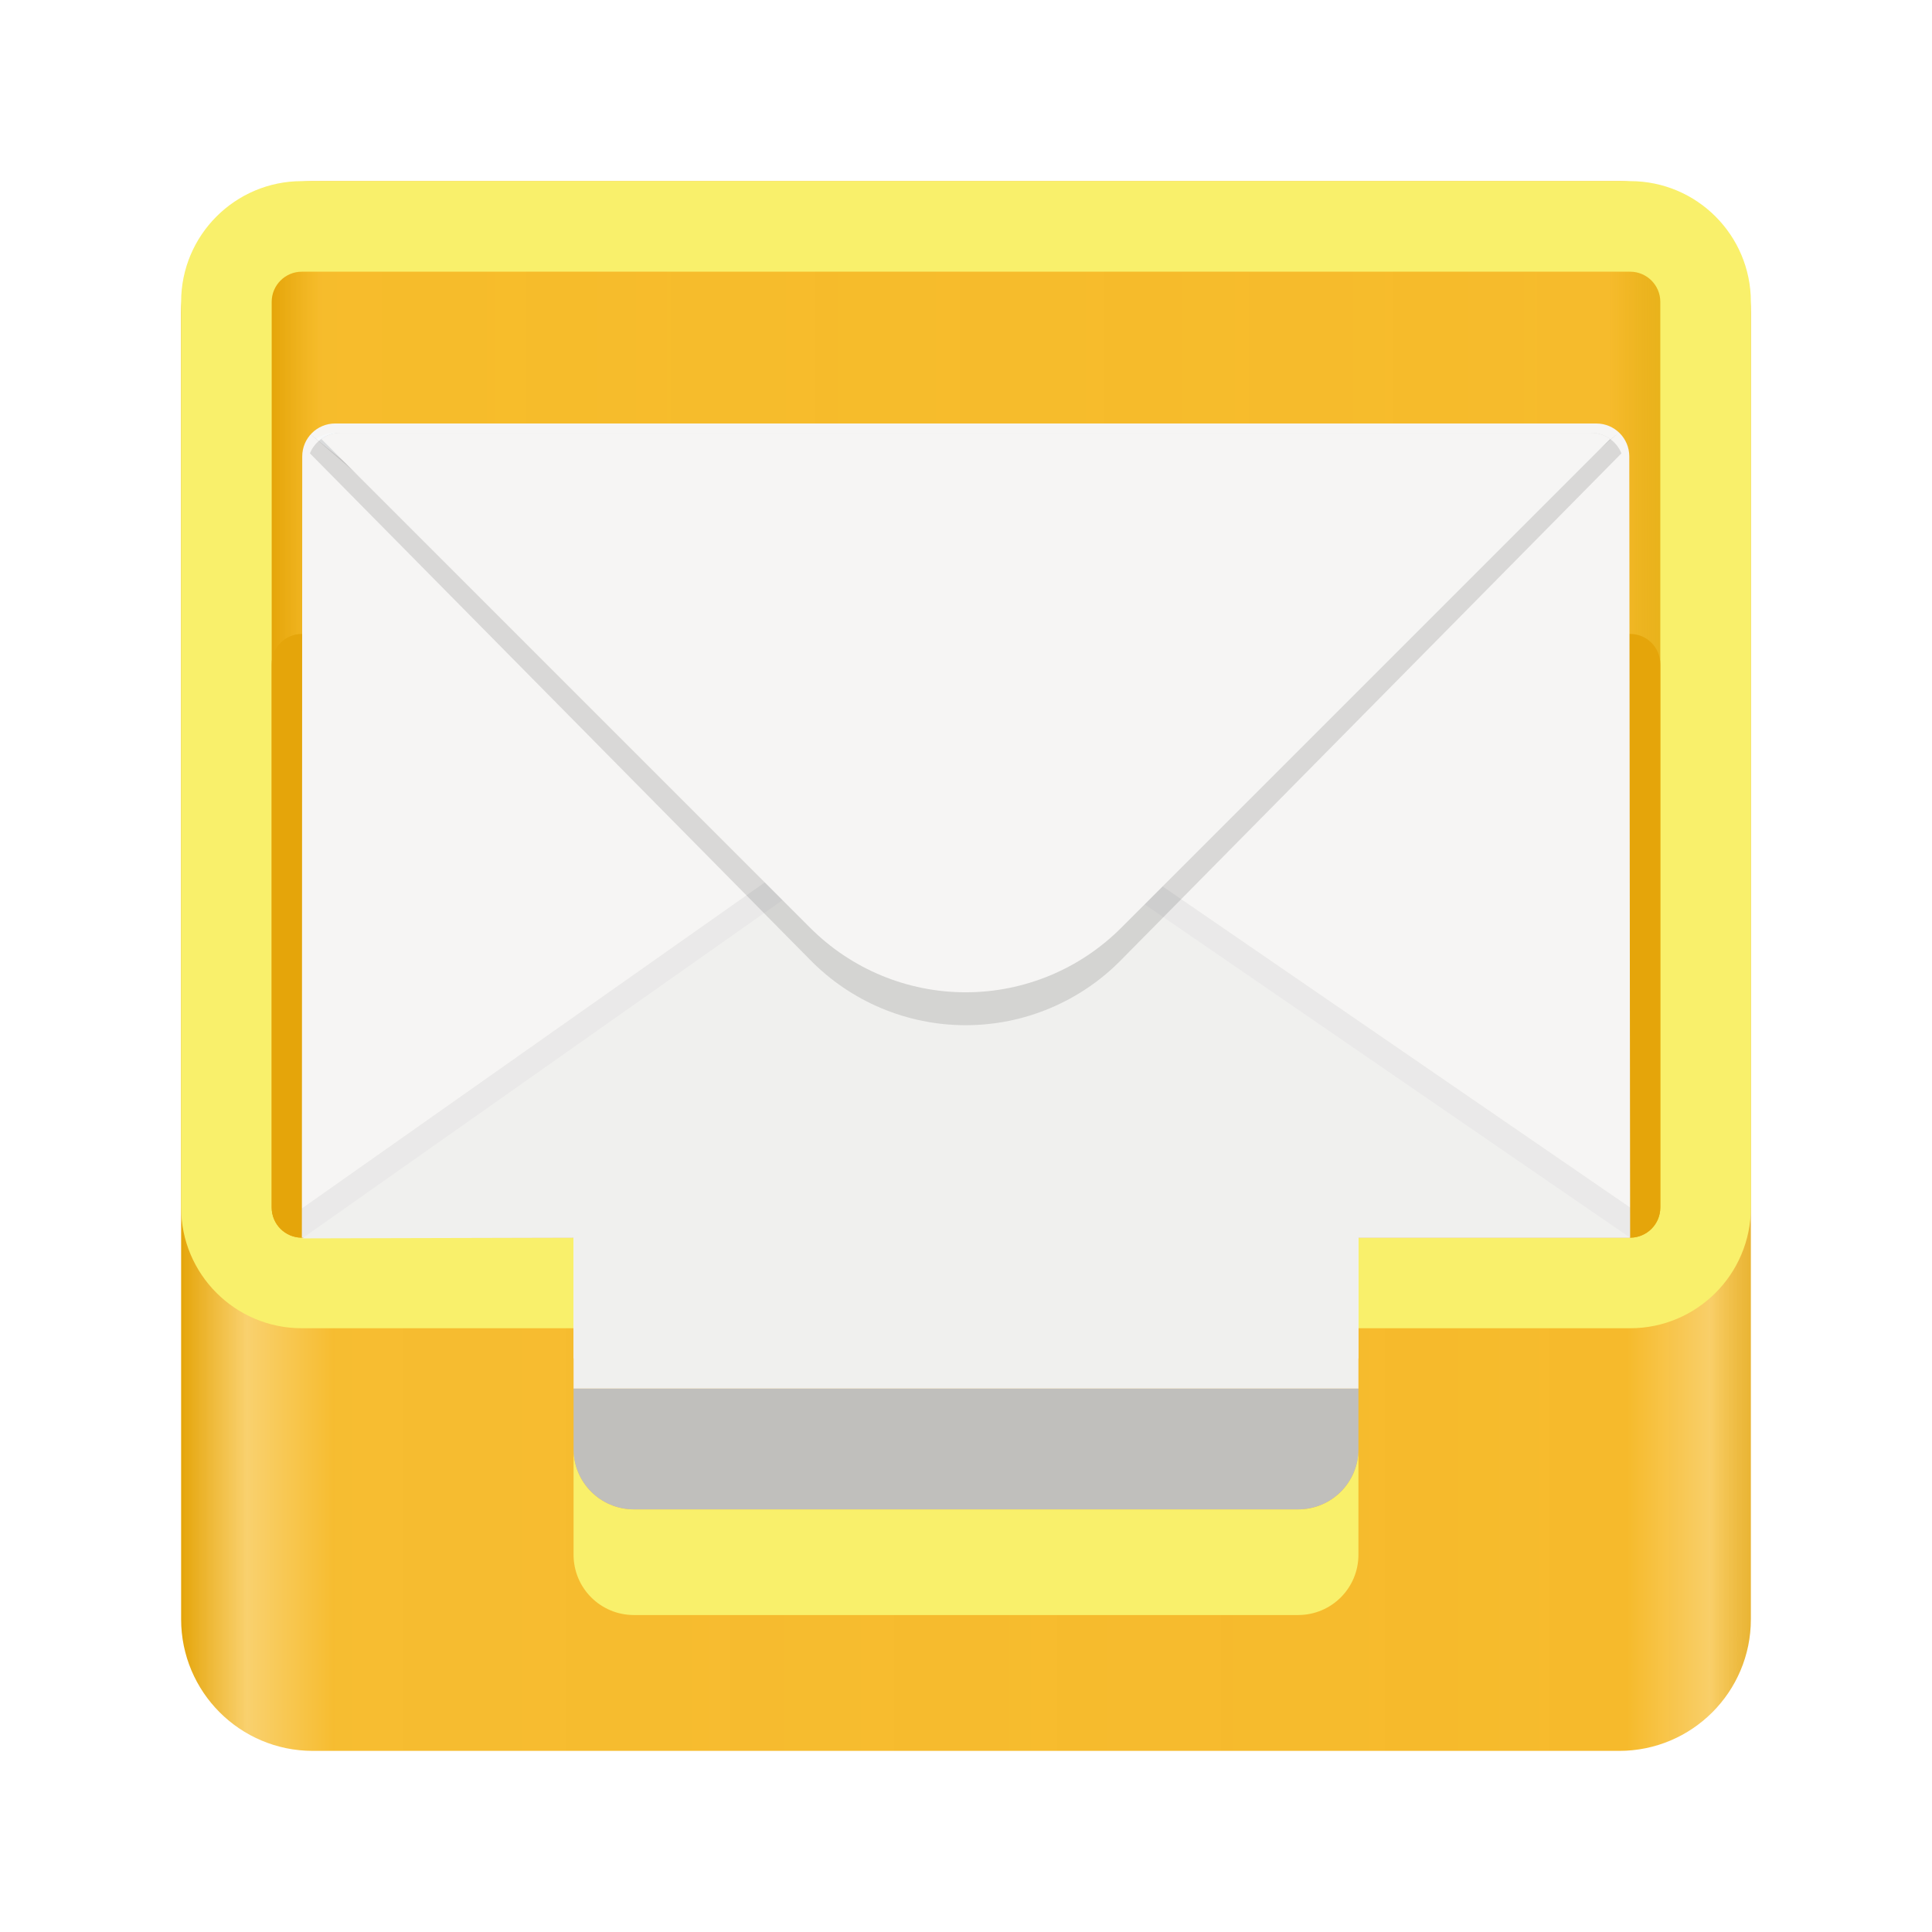
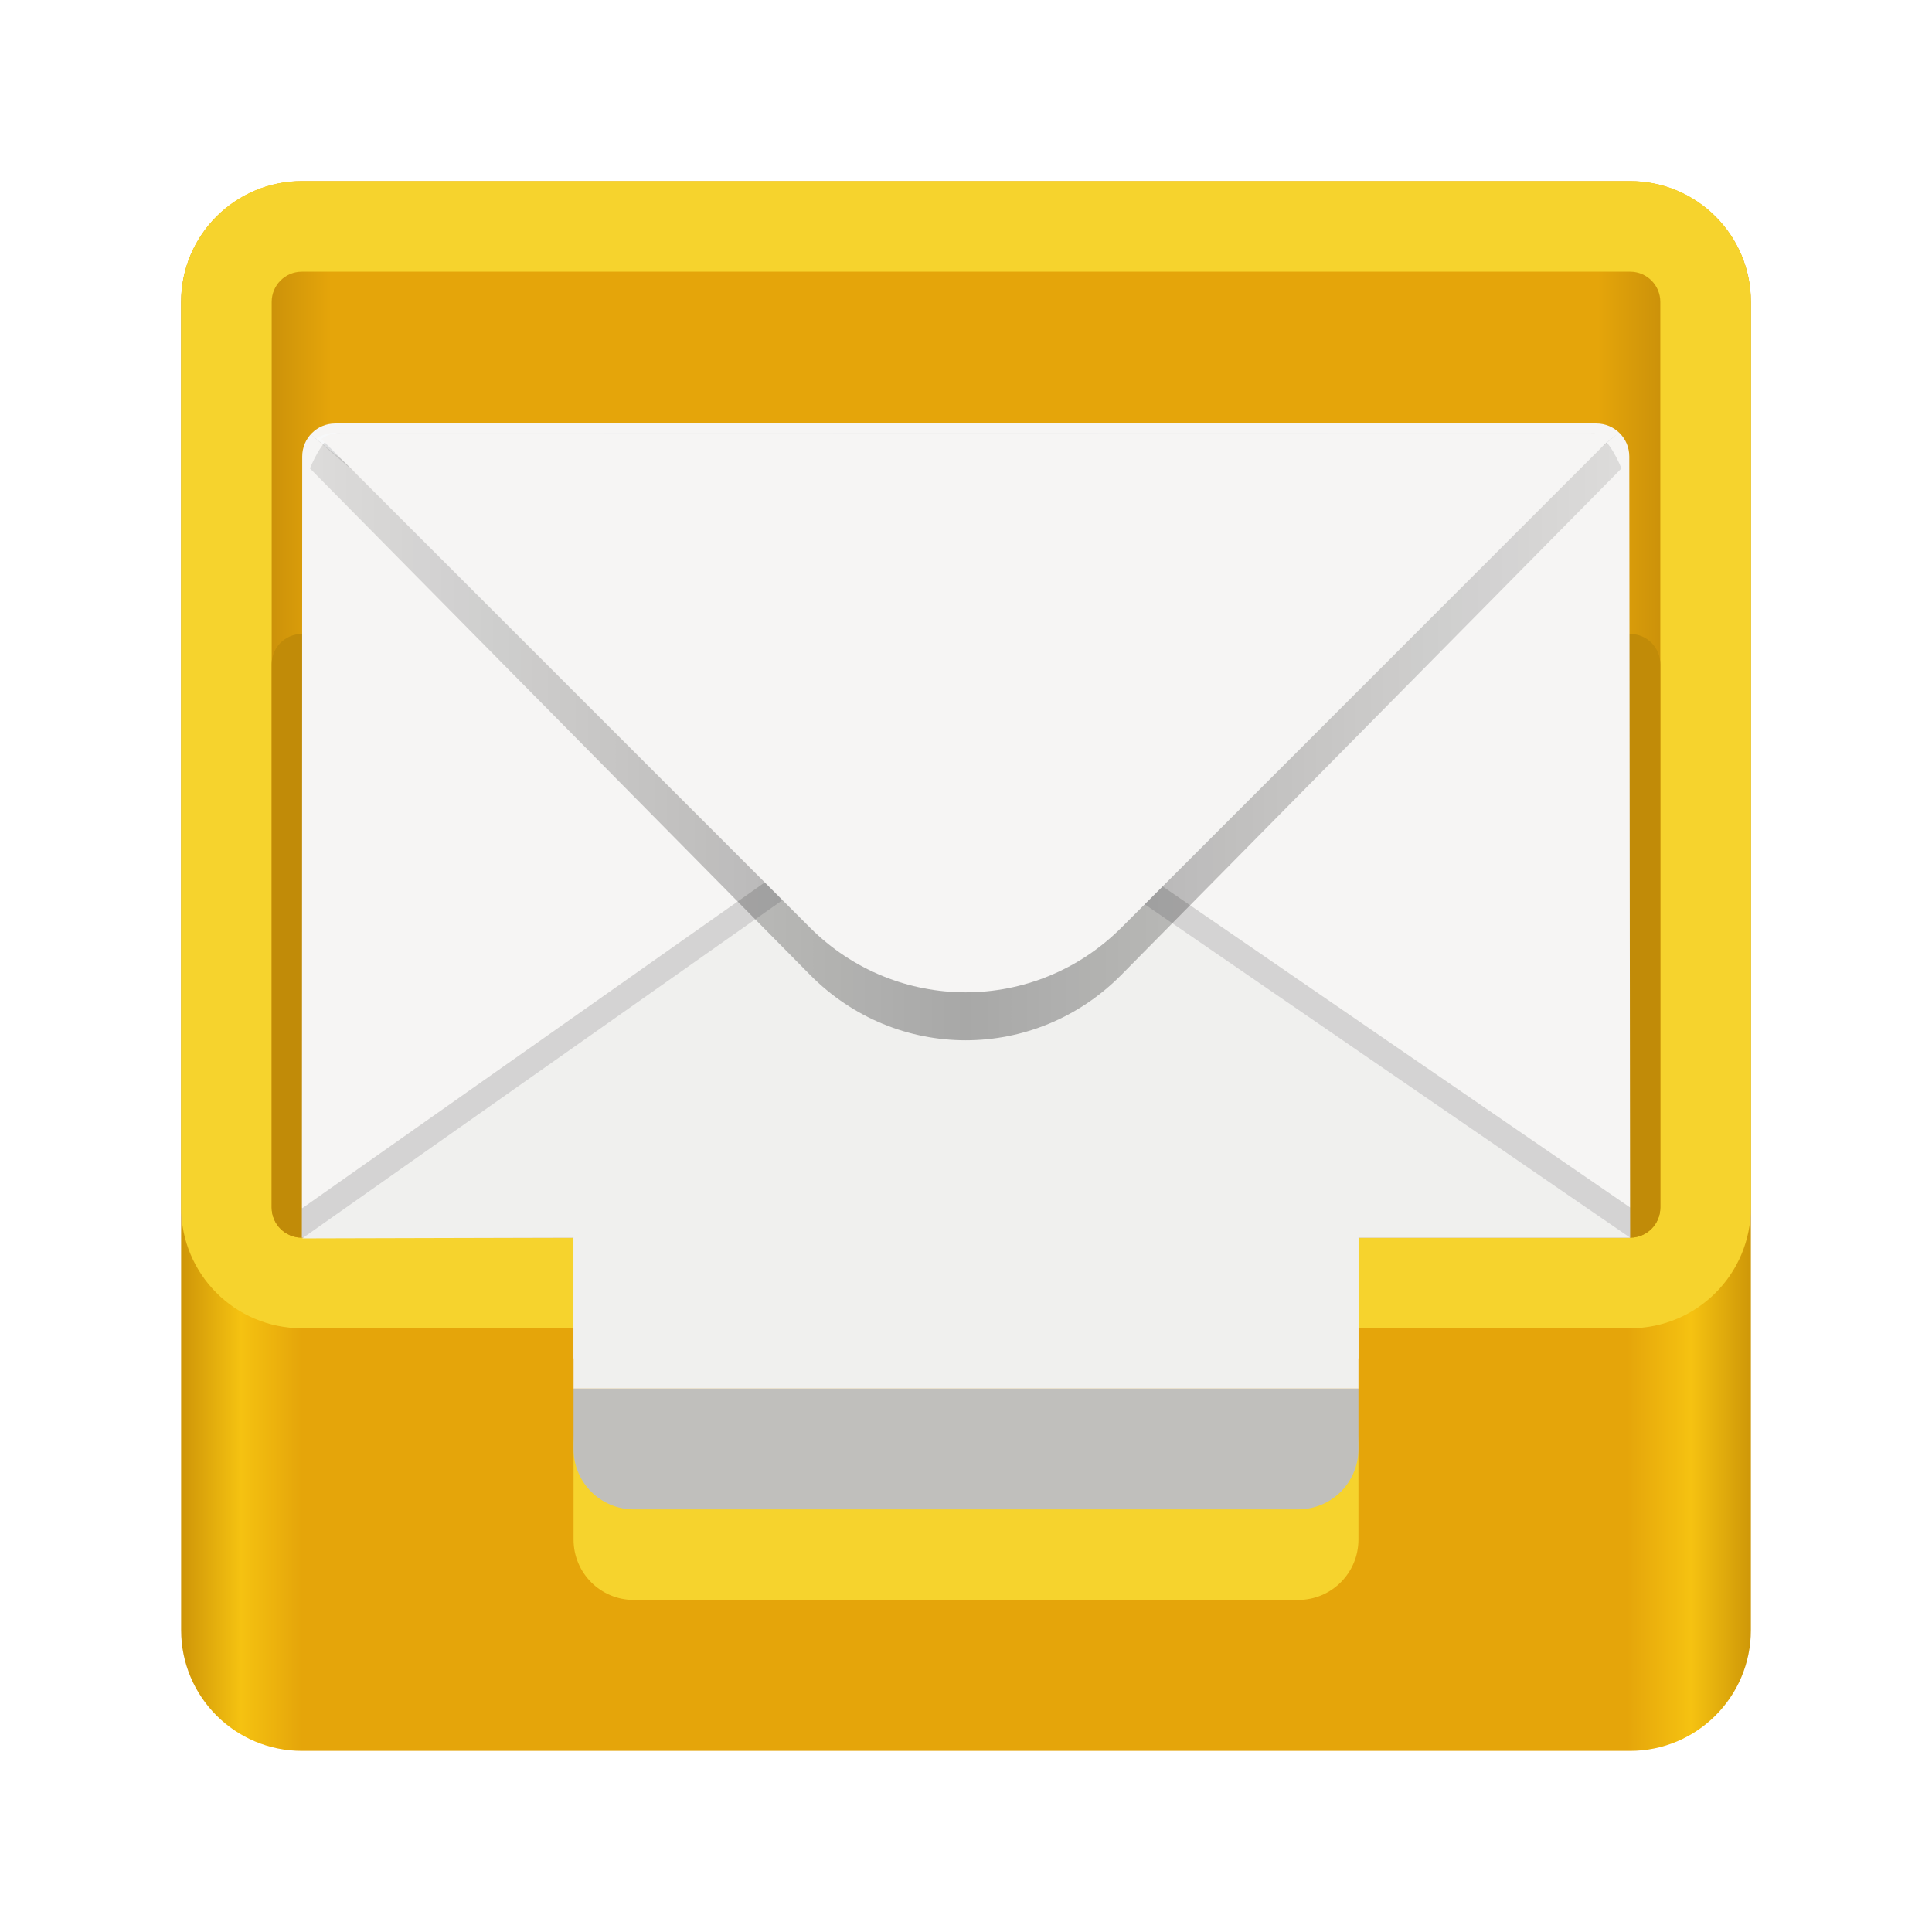
- <svg xmlns="http://www.w3.org/2000/svg" xmlns:xlink="http://www.w3.org/1999/xlink" width="128" height="128" version="1.0">
-   <defs>
-     <linearGradient id="e">
-       <stop offset="0" stop-color="#e5a50a" />
-       <stop offset=".042" stop-color="#f9cf69" stop-opacity=".965" />
-       <stop offset=".097" stop-color="#f6ba29" stop-opacity=".965" />
-       <stop offset=".921" stop-color="#f6ba2b" stop-opacity=".996" />
-       <stop offset=".974" stop-color="#f9cf69" />
-       <stop offset="1" stop-color="#e5a50a" stop-opacity=".828" />
-     </linearGradient>
-     <linearGradient id="d">
-       <stop offset="0" stop-color="#e5a50a" />
-       <stop offset=".035" stop-color="#f6ba29" stop-opacity=".965" />
-       <stop offset=".962" stop-color="#f6bb2c" />
-       <stop offset="1" stop-color="#e5a50a" stop-opacity=".828" />
-     </linearGradient>
-     <linearGradient id="a">
-       <stop offset="0" stop-color="#d5d3cf" />
-       <stop offset="1" stop-color="#f6f5f4" />
-     </linearGradient>
-     <linearGradient id="b">
-       <stop offset="0" stop-color="#d5d3cf" />
-       <stop offset="1" stop-color="#949390" />
-     </linearGradient>
-     <linearGradient id="c">
-       <stop offset="0" stop-color="#9a9996" />
-       <stop offset="1" stop-color="#77767b" />
-     </linearGradient>
-     <linearGradient xlink:href="#d" id="g" x1="18" y1="196.232" x2="110.132" y2="196.232" gradientUnits="userSpaceOnUse" />
-     <linearGradient xlink:href="#e" id="f" gradientUnits="userSpaceOnUse" x1="12" y1="196.232" x2="116" y2="196.232" />
-   </defs>
-   <g transform="translate(0 -172)">
-     <rect ry="8.721" rx="8.721" y="184" x="12" height="104" width="104" style="marker:none;font-variant-east_asian:normal" fill="url(#f)" />
-     <rect style="marker:none" width="104" height="76" x="12" y="184" rx="8" ry="8" fill="#f9f06b" />
-     <rect ry="2" rx="2" y="190" x="18" height="64" width="92" style="marker:none" fill="url(#g)" />
-     <rect style="marker:none" width="92" height="40" x="18" y="214" rx="2" ry="2" fill="#e5a50a" />
-     <path d="M22.204 200.057a2.18 2.18 0 0 0-2.18 2.18L20 254h18v8h52v-8h18l-.055-51.762a2.18 2.18 0 0 0-2.18-2.18H45.88z" style="marker:none" fill="#f6f5f4" />
-     <path d="M20.462 200.676l43.169 34.886 43.606-34.886-43.606 37.066z" opacity=".1" />
-     <path d="M22.204 200.676c-.466 0-.897.148-1.251.397l42.678 34.489 42.893-34.315a2.17 2.17 0 0 0-1.467-.57H45.88z" style="marker:none" fill="#f7f8f9" />
-     <path style="marker:none" d="M63.63 224.84c-4 0-8 1.429-11.064 4.286l-32.542 22.92L20 252v2h88v-2l-33.305-22.874c-3.065-2.857-7.065-4.286-11.064-4.286z" opacity=".05" />
-     <path d="M63.63 226.84c-4 0-8 1.429-11.064 4.286l-32.542 22.92L38 254v10h52v-10h18l-33.305-22.874c-3.065-2.857-7.065-4.286-11.064-4.286z" style="marker:none" fill="#f0f0ee" />
-     <path d="M22.553 200.676a2.18 2.18 0 0 0-2.02 1.36l33.13 33.546a14.43 14.43 0 0 0 20.633 0l33.129-33.547a2.18 2.18 0 0 0-2.02-1.359H46.229z" style="marker:none" opacity=".12" />
-     <path d="M22.553 200.676c-.472 0-.907.151-1.264.406l32.374 32.374a14.558 14.558 0 0 0 20.633 0l32.374-32.374a2.168 2.168 0 0 0-1.264-.406H46.228z" style="marker:none" fill="#f6f5f4" />
-     <path d="M38 268v7c0 2.216 1.784 4 4 4h44c2.216 0 4-1.784 4-4v-7c0 2.216-1.784 4-4 4H42c-2.216 0-4-1.784-4-4z" fill="#f9f06b" />
-     <path d="M90 264v4c0 2.216-1.784 4-4 4H42c-2.216 0-4-1.784-4-4v-4z" fill="#c0bfbc" />
+ <svg xmlns="http://www.w3.org/2000/svg" height="128px" viewBox="0 0 128 128" width="128px">
+   <linearGradient id="a" gradientUnits="userSpaceOnUse" x1="12" x2="116" y1="124" y2="124">
+     <stop offset="0" stop-color="#ce9508" />
+     <stop offset="0.038" stop-color="#f5c211" />
+     <stop offset="0.077" stop-color="#e5a50a" />
+     <stop offset="0.921" stop-color="#e5a50a" />
+     <stop offset="0.962" stop-color="#f5c211" />
+     <stop offset="1" stop-color="#ce9708" />
+   </linearGradient>
+   <linearGradient id="b" gradientUnits="userSpaceOnUse" x1="18" x2="110" y1="24" y2="24">
+     <stop offset="0" stop-color="#cc920a" />
+     <stop offset="0.043" stop-color="#e5a50a" />
+     <stop offset="0.955" stop-color="#e5a50a" />
+     <stop offset="1" stop-color="#cc920a" />
+   </linearGradient>
+   <filter id="c" height="100%" width="100%" x="0%" y="0%">
+     <feColorMatrix in="SourceGraphic" type="matrix" values="0 0 0 0 1 0 0 0 0 1 0 0 0 0 1 0 0 0 1 0" />
+   </filter>
+   <mask id="d">
+     <g filter="url(#c)">
+       <rect fill-opacity="0.1" height="128" width="128" />
+     </g>
+   </mask>
+   <clipPath id="e">
+     <rect height="152" width="192" />
+   </clipPath>
+   <mask id="f">
+     <g filter="url(#c)">
+       <rect fill-opacity="0.14" height="128" width="128" />
+     </g>
+   </mask>
+   <clipPath id="g">
+     <rect height="152" width="192" />
+   </clipPath>
+   <mask id="h">
+     <g filter="url(#c)">
+       <rect fill-opacity="0.3" height="128" width="128" />
+     </g>
+   </mask>
+   <linearGradient id="i" gradientUnits="userSpaceOnUse" x1="28.534" x2="115.425" y1="64.799" y2="64.799">
+     <stop offset="0" stop-opacity="0.35" />
+     <stop offset="0.5" />
+     <stop offset="1" stop-opacity="0.35" />
+   </linearGradient>
+   <clipPath id="j">
+     <rect height="152" width="192" />
+   </clipPath>
+   <mask id="k">
+     <g filter="url(#c)">
+       <rect fill-opacity="0.3" height="128" width="128" />
+     </g>
+   </mask>
+   <clipPath id="l">
+     <rect height="152" width="192" />
+   </clipPath>
+   <path d="m 20 12 h 88 c 4.418 0 8 3.582 8 8 v 88 c 0 4.418 -3.582 8 -8 8 h -88 c -4.418 0 -8 -3.582 -8 -8 v -88 c 0 -4.418 3.582 -8 8 -8 z m 0 0" fill="url(#a)" />
+   <path d="m 20 12 h 88 c 4.418 0 8 3.582 8 8 v 60 c 0 4.418 -3.582 8 -8 8 h -88 c -4.418 0 -8 -3.582 -8 -8 v -60 c 0 -4.418 3.582 -8 8 -8 z m 0 0" fill="#f6d32d" />
+   <path d="m 20 18 h 88 c 1.105 0 2 0.895 2 2 v 60 c 0 1.105 -0.895 2 -2 2 h -88 c -1.105 0 -2 -0.895 -2 -2 v -60 c 0 -1.105 0.895 -2 2 -2 z m 0 0" fill="url(#b)" />
+   <path d="m 20 42 h 88 c 1.105 0 2 0.895 2 2 v 36 c 0 1.105 -0.895 2 -2 2 h -88 c -1.105 0 -2 -0.895 -2 -2 v -36 c 0 -1.105 0.895 -2 2 -2 z m 0 0" fill="#c18b08" />
+   <path d="m 22.203 28.059 c -1.203 0 -2.18 0.977 -2.18 2.18 l -0.023 51.762 h 18 v 8 h 52 v -8 h 18 l -0.055 -51.762 c 0 -1.203 -0.977 -2.18 -2.18 -2.18 z m 0 0" fill="#f6f5f4" />
+   <g clip-path="url(#e)" mask="url(#d)" transform="matrix(1 0 0 1 -8 -16)">
+     <path d="m 28.461 44.676 l 43.168 34.887 l 43.609 -34.887 l -43.609 37.066 z m 0 0" />
+   </g>
+   <path d="m 22.203 28.676 c -0.465 0 -0.895 0.148 -1.25 0.398 l 42.676 34.488 l 42.895 -34.316 c -0.387 -0.352 -0.902 -0.57 -1.465 -0.57 z m 0 0" fill="#f7f8f9" />
+   <g clip-path="url(#g)" mask="url(#f)" transform="matrix(1 0 0 1 -8 -16)">
+     <path d="m 71.629 68.84 c -4 0 -8 1.43 -11.062 4.285 l -32.543 22.922 l -0.023 -0.047 v 2 h 88 v -2 l -33.305 -22.875 c -3.066 -2.855 -7.066 -4.285 -11.066 -4.285 z m 0 0" />
+   </g>
+   <path d="m 63.629 54.84 c -4 0 -8 1.43 -11.062 4.285 l -32.543 22.922 l 17.977 -0.047 v 10 h 52 v -10 h 18 l -33.305 -22.875 c -3.066 -2.855 -7.066 -4.285 -11.066 -4.285 z m 0 0" fill="#f0f0ee" />
+   <g clip-path="url(#j)" mask="url(#h)" transform="matrix(1 0 0 1 -8 -16)">
+     <path d="m 30.555 44.676 c -0.914 0 -1.695 1.562 -2.02 2.359 l 33.129 33.547 c 5.715 5.785 14.918 5.785 20.633 0 l 33.129 -33.547 c -0.324 -0.797 -1.105 -2.359 -2.02 -2.359 z m 0 0" fill="url(#i)" />
+   </g>
+   <path d="m 22.555 28.676 c -0.473 0 -0.91 0.152 -1.266 0.406 l 32.375 32.375 c 5.715 5.715 14.918 5.715 20.633 0 l 32.371 -32.375 c -0.355 -0.254 -0.789 -0.406 -1.262 -0.406 z m 0 0" fill="#f6f5f4" />
+   <path d="m 38 95 v 7 c 0 2.215 1.785 4 4 4 h 44 c 2.215 0 4 -1.785 4 -4 v -7 c 0 2.215 -1.785 4 -4 4 h -44 c -2.215 0 -4 -1.785 -4 -4 z m 0 0" fill="#f6d32d" />
+   <path d="m 90 92 v 4 c 0 2.215 -1.785 4 -4 4 h -44 c -2.215 0 -4 -1.785 -4 -4 v -4 z m 0 0" fill="#c0bfbc" />
+   <g clip-path="url(#l)" mask="url(#k)" transform="matrix(1 0 0 1 -8 -16)">
+     <path d="m 172.492 27 h 7 c 0.832 0 1.5 0.445 1.5 1 s -0.668 1 -1.5 1 h -7 c -0.832 0 -1.5 -0.445 -1.5 -1 s 0.668 -1 1.5 -1 z m 0 0" fill="#241f31" />
  </g>
</svg>
